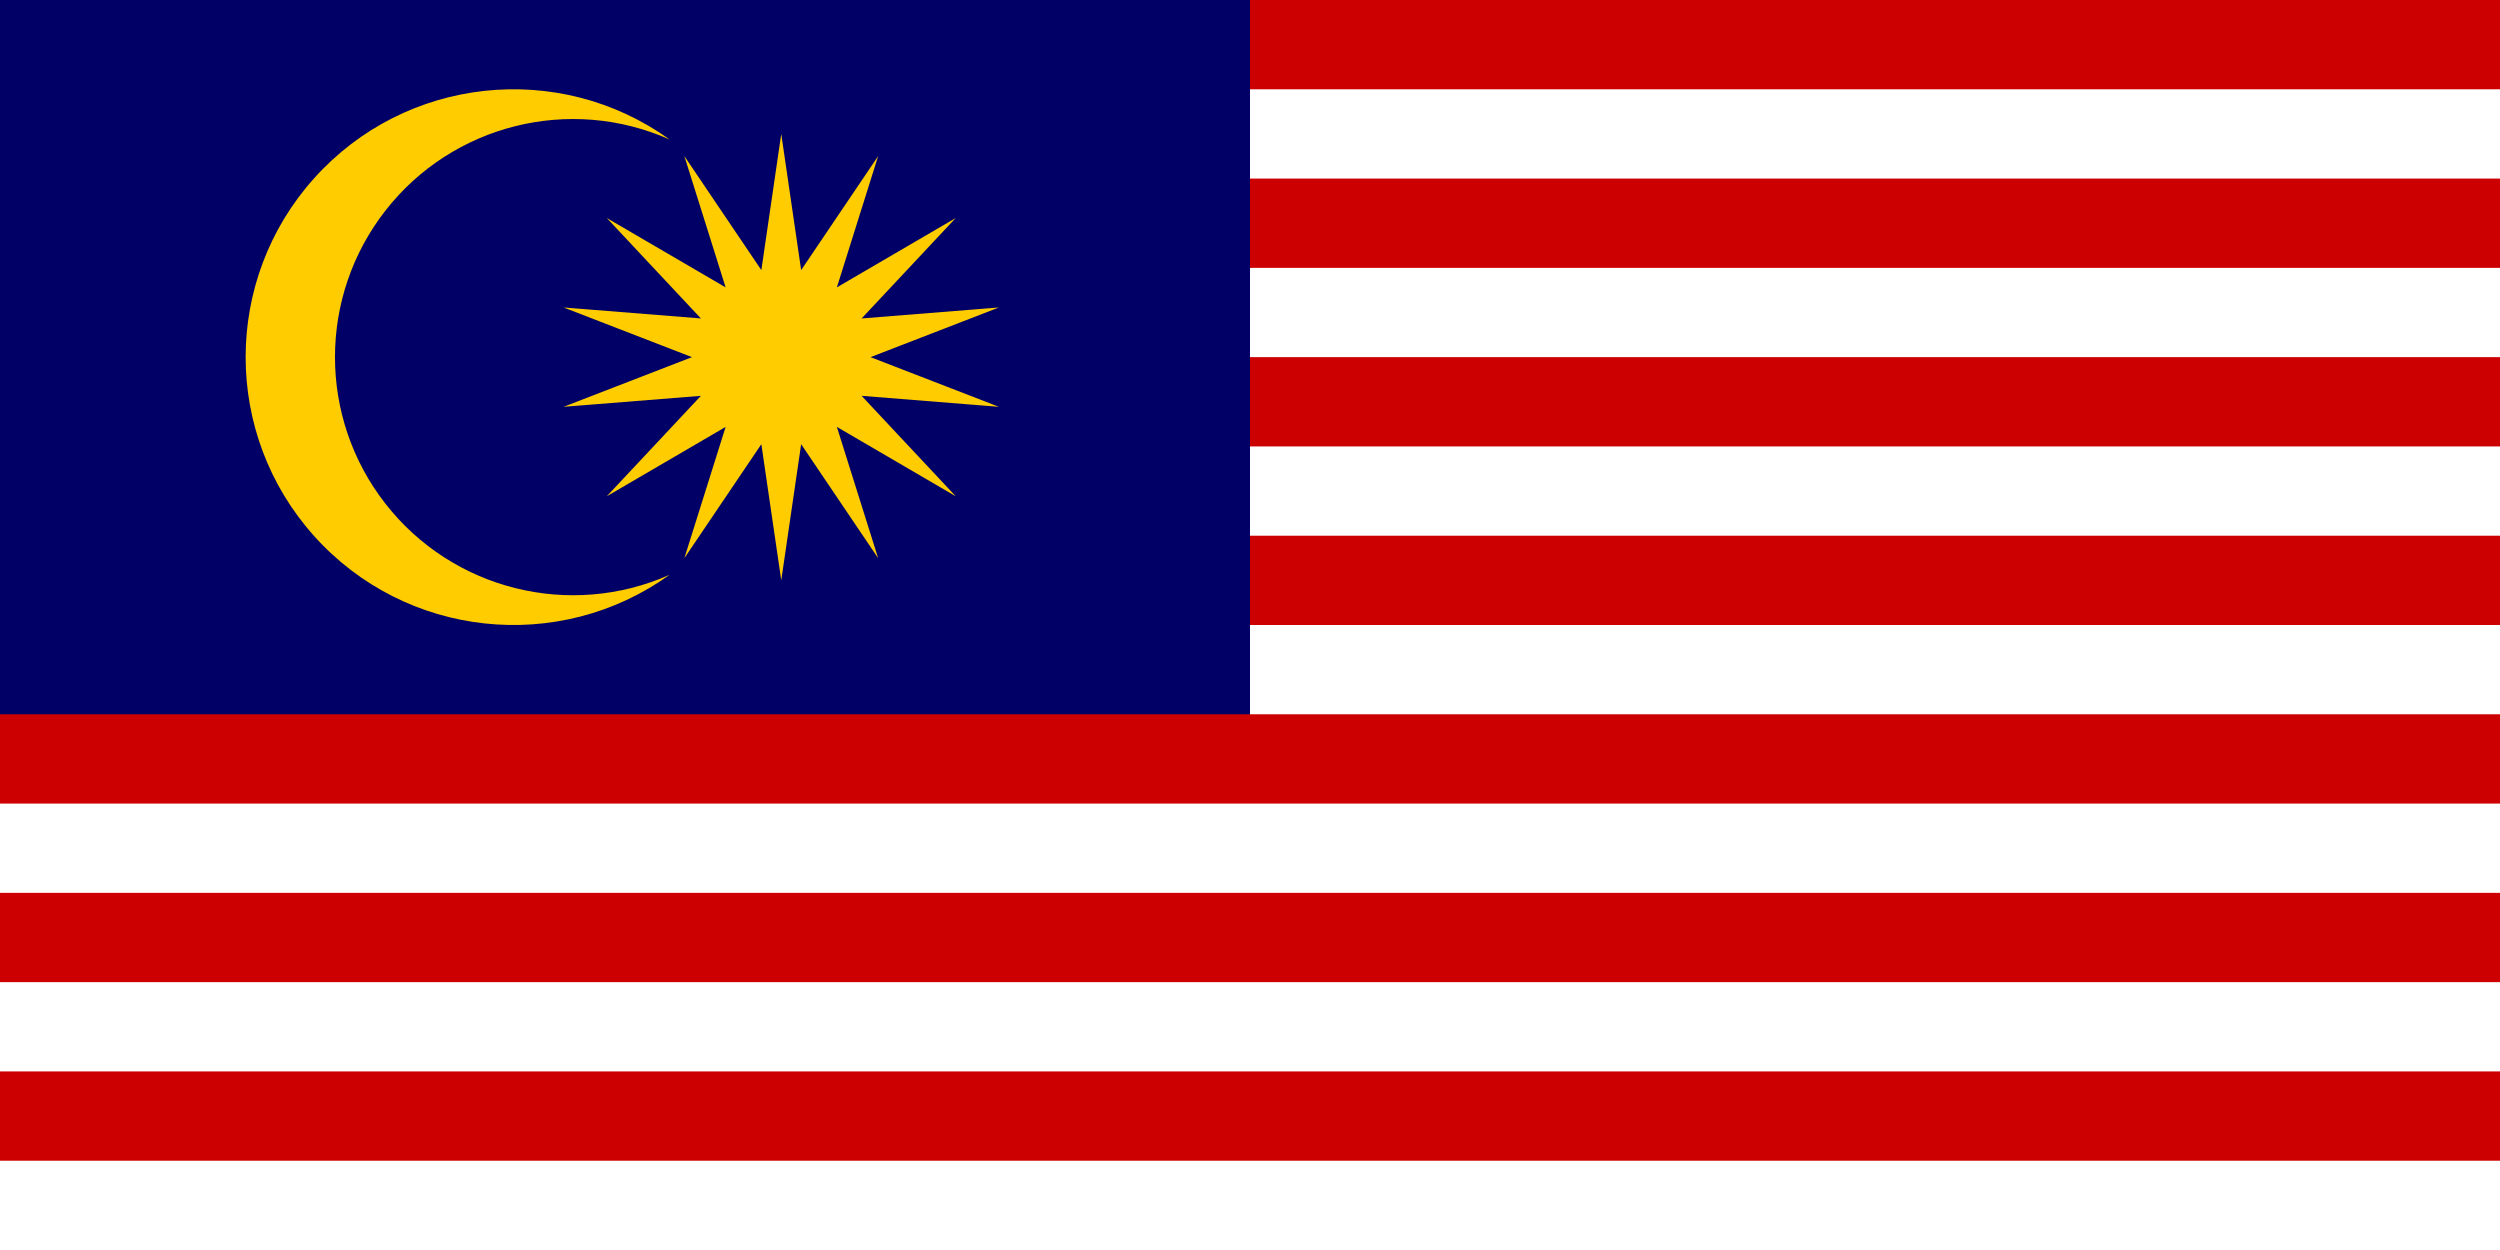
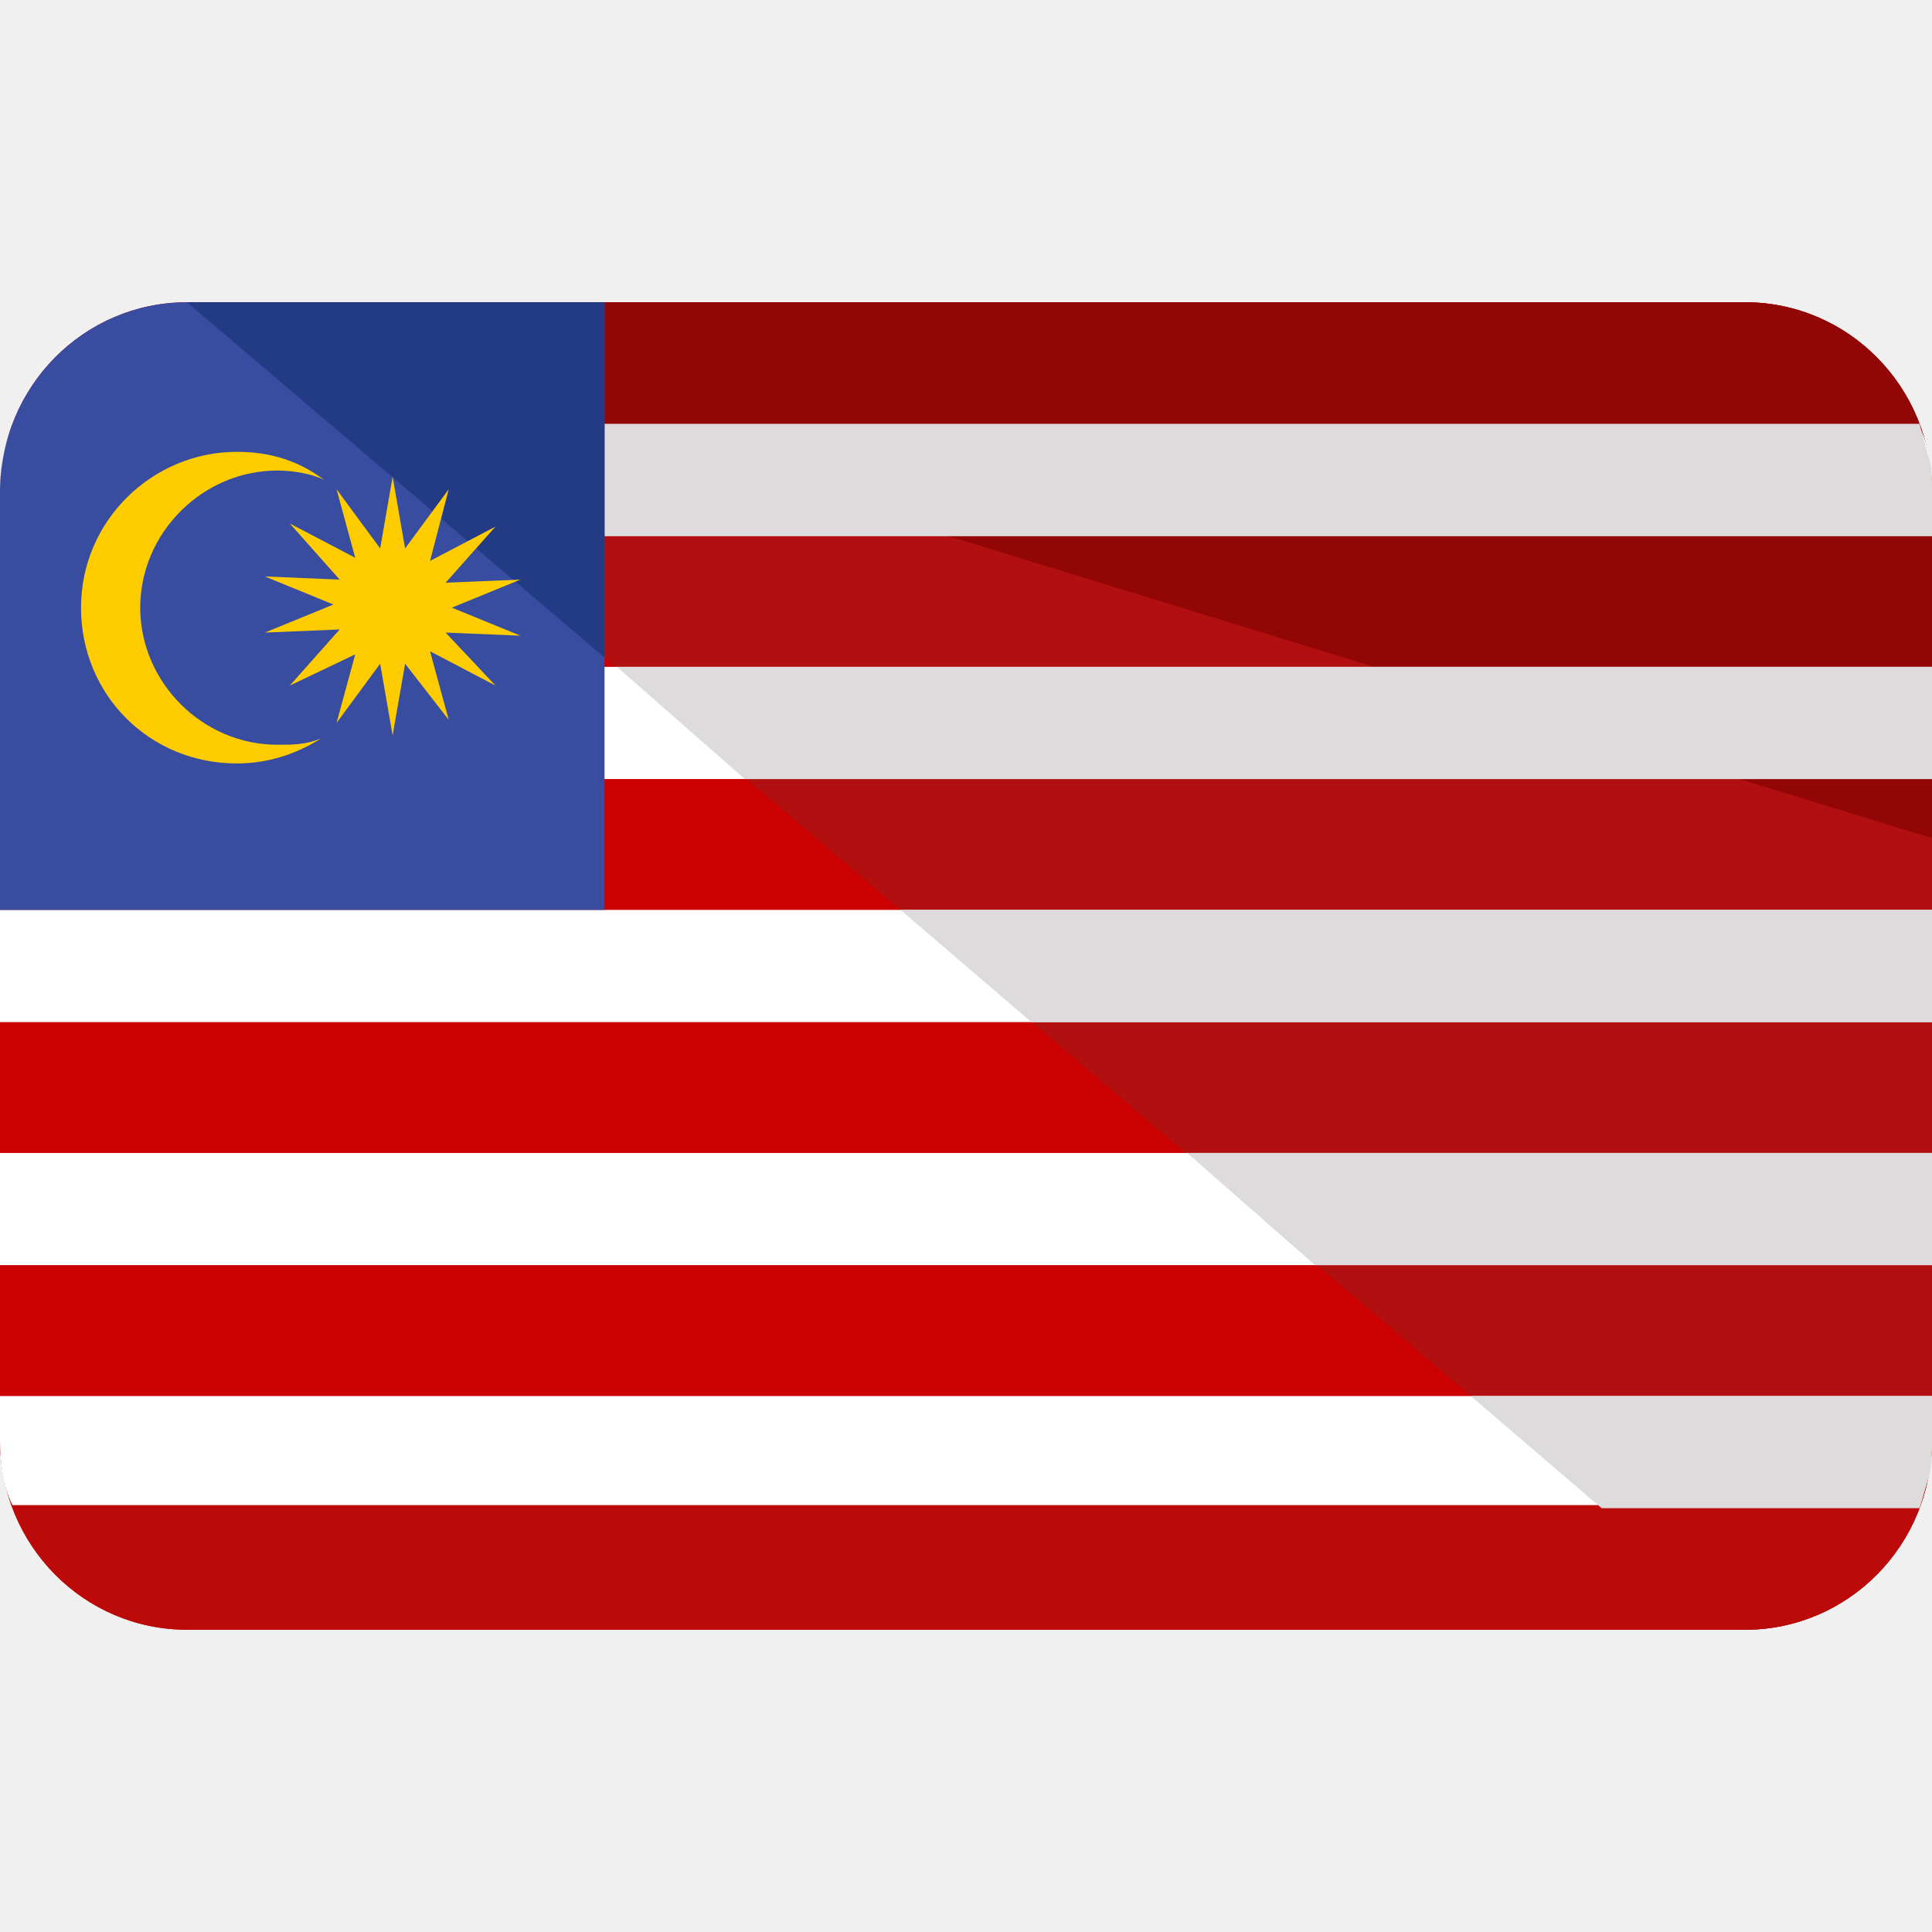
- <svg xmlns="http://www.w3.org/2000/svg" width="1200" height="600" viewBox="0 0 13440 6720" fill="none">
-   <g transform="scale(480)">
-     <path fill="#fff" d="m0 0h28v14H0z" />
-     <path stroke="#c00" d="m1 .5h27m0 2H1m0 2h27m0 2H1" />
-     <path fill="#006" d="m0 0h14v8.5H0z" />
-     <path stroke="#c00" d="m0 8.5h28m0 2H0m0 2h28" />
+ <svg xmlns="http://www.w3.org/2000/svg" version="1.1" id="Capa_1" x="0px" y="0px" viewBox="0 0 496 496" style="enable-background:new 0 0 496 496;" xml:space="preserve">
+   <path style="fill:#CC0001;" d="M496,369.6c0,27.2-21.6,48.8-48,48.8H48c-26.4,0-48-21.6-48-48.8V126.4c0-27.2,21.6-48.8,48-48.8h400  c26.4,0,48,21.6,48,48.8V369.6z" />
+   <path style="fill:#B21010;" d="M48,77.6h400c26.4,0,48,21.6,48,48.8v243.2c0,27.2-21.6,48.8-48,48.8" />
+   <path style="fill:#BC0A0A;" d="M496,369.6c0,27.2-21.6,48.8-48,48.8H48c-26.4,0-48-21.6-48-48.8" />
+   <path style="fill:#930606;" d="M48,77.6h400c26.4,0,48,21.6,48,48.8v88.8" />
+   <rect y="233.6" style="fill:#FFFFFF;" width="496" height="28.8" />
+   <polygon style="fill:#DDDBDB;" points="264.8,262.4 496,262.4 496,233.6 231.2,233.6 " />
+   <rect y="296" style="fill:#FFFFFF;" width="496" height="28.8" />
+   <polygon style="fill:#DDDBDB;" points="337.6,324.8 496,324.8 496,296 304.8,296 " />
+   <path style="fill:#FFFFFF;" d="M0,358.4v11.2c0,6.4,0.8,12,3.2,16.8h489.6c1.6-5.6,3.2-11.2,3.2-16.8v-11.2H0z" />
+   <path style="fill:#DDDBDB;" d="M411.2,387.2h81.6l0,0c0.8-2.4,1.6-5.6,2.4-8l0,0c0.8-3.2,0.8-6.4,0.8-9.6v-11.2H377.6L411.2,387.2z" />
+   <path style="fill:#FFFFFF;" d="M0,126.4v11.2h496v-11.2c0-6.4-0.8-12-3.2-16.8H3.2C0.8,114.4,0,120,0,126.4z" />
+   <path style="fill:#DDDBDB;" d="M495.2,117.6L495.2,117.6c-0.8-3.2-1.6-5.6-2.4-8.8l0,0h-408l33.6,28.8H496v-11.2  C496,123.2,496,120,495.2,117.6z" />
+   <rect y="171.2" style="fill:#FFFFFF;" width="496" height="28.8" />
+   <polygon style="fill:#DDDBDB;" points="191.2,200 496,200 496,171.2 158.4,171.2 " />
+   <path style="fill:#384DA0;" d="M155.2,233.6v-156H48c-26.4,0-48,21.6-48,48.8v107.2L155.2,233.6L155.2,233.6z" />
+   <polygon style="fill:#233A84;" points="155.2,77.6 48,77.6 155.2,168.8 " />
+   <g>
+     <path style="fill:#FFCC00;" d="M60.8,116c-21.6,0-40,17.6-40,40s17.6,40,40,40c8,0,15.2-2.4,21.6-6.4c-4,1.6-7.2,1.6-11.2,1.6   C52,191.2,36,175.2,36,156c0-19.2,16-35.2,35.2-35.2c4,0,8.8,0.8,12,2.4C76.8,118.4,69.6,116,60.8,116z" />
+     <path style="fill:#FFCC00;" d="M127.2,176l-16.8-8.8l4.8,17.6L104,170.4l-3.2,18.4l-3.2-18.4l-11.2,15.2l4.8-17.6l-16.8,8   l12.8-14.4L68,162.4l17.6-7.2L68,148l19.2,0.8l-12.8-14.4l16.8,8.8l-4.8-17.6l11.2,15.2l3.2-18.4l3.2,18.4l11.2-15.2l-4.8,18.4   l16.8-8.8l-12.8,14.4l19.2-0.8L116,156l17.6,7.2l-19.2-0.8L127.2,176z" />
  </g>
-   <path fill="#fc0" d="m4200 720 107 732 414-613-222 706 639-373-506 540 738-59-690 267 690 267-738-59 506 540-639-373 222 706-414-613-107 732-107-732-414 613 222-706-639 373 506-540-738 59 690-267-690-267 738 59-506-540 639 373-222-706 414 613zm-600 30a1280 1280 0 1 0 0 2340 1440 1440 0 1 1 0-2340z" />
+   <g>
+ </g>
+   <g>
+ </g>
+   <g>
+ </g>
+   <g>
+ </g>
+   <g>
+ </g>
+   <g>
+ </g>
+   <g>
+ </g>
+   <g>
+ </g>
+   <g>
+ </g>
+   <g>
+ </g>
+   <g>
+ </g>
+   <g>
+ </g>
+   <g>
+ </g>
+   <g>
+ </g>
+   <g>
+ </g>
</svg>
